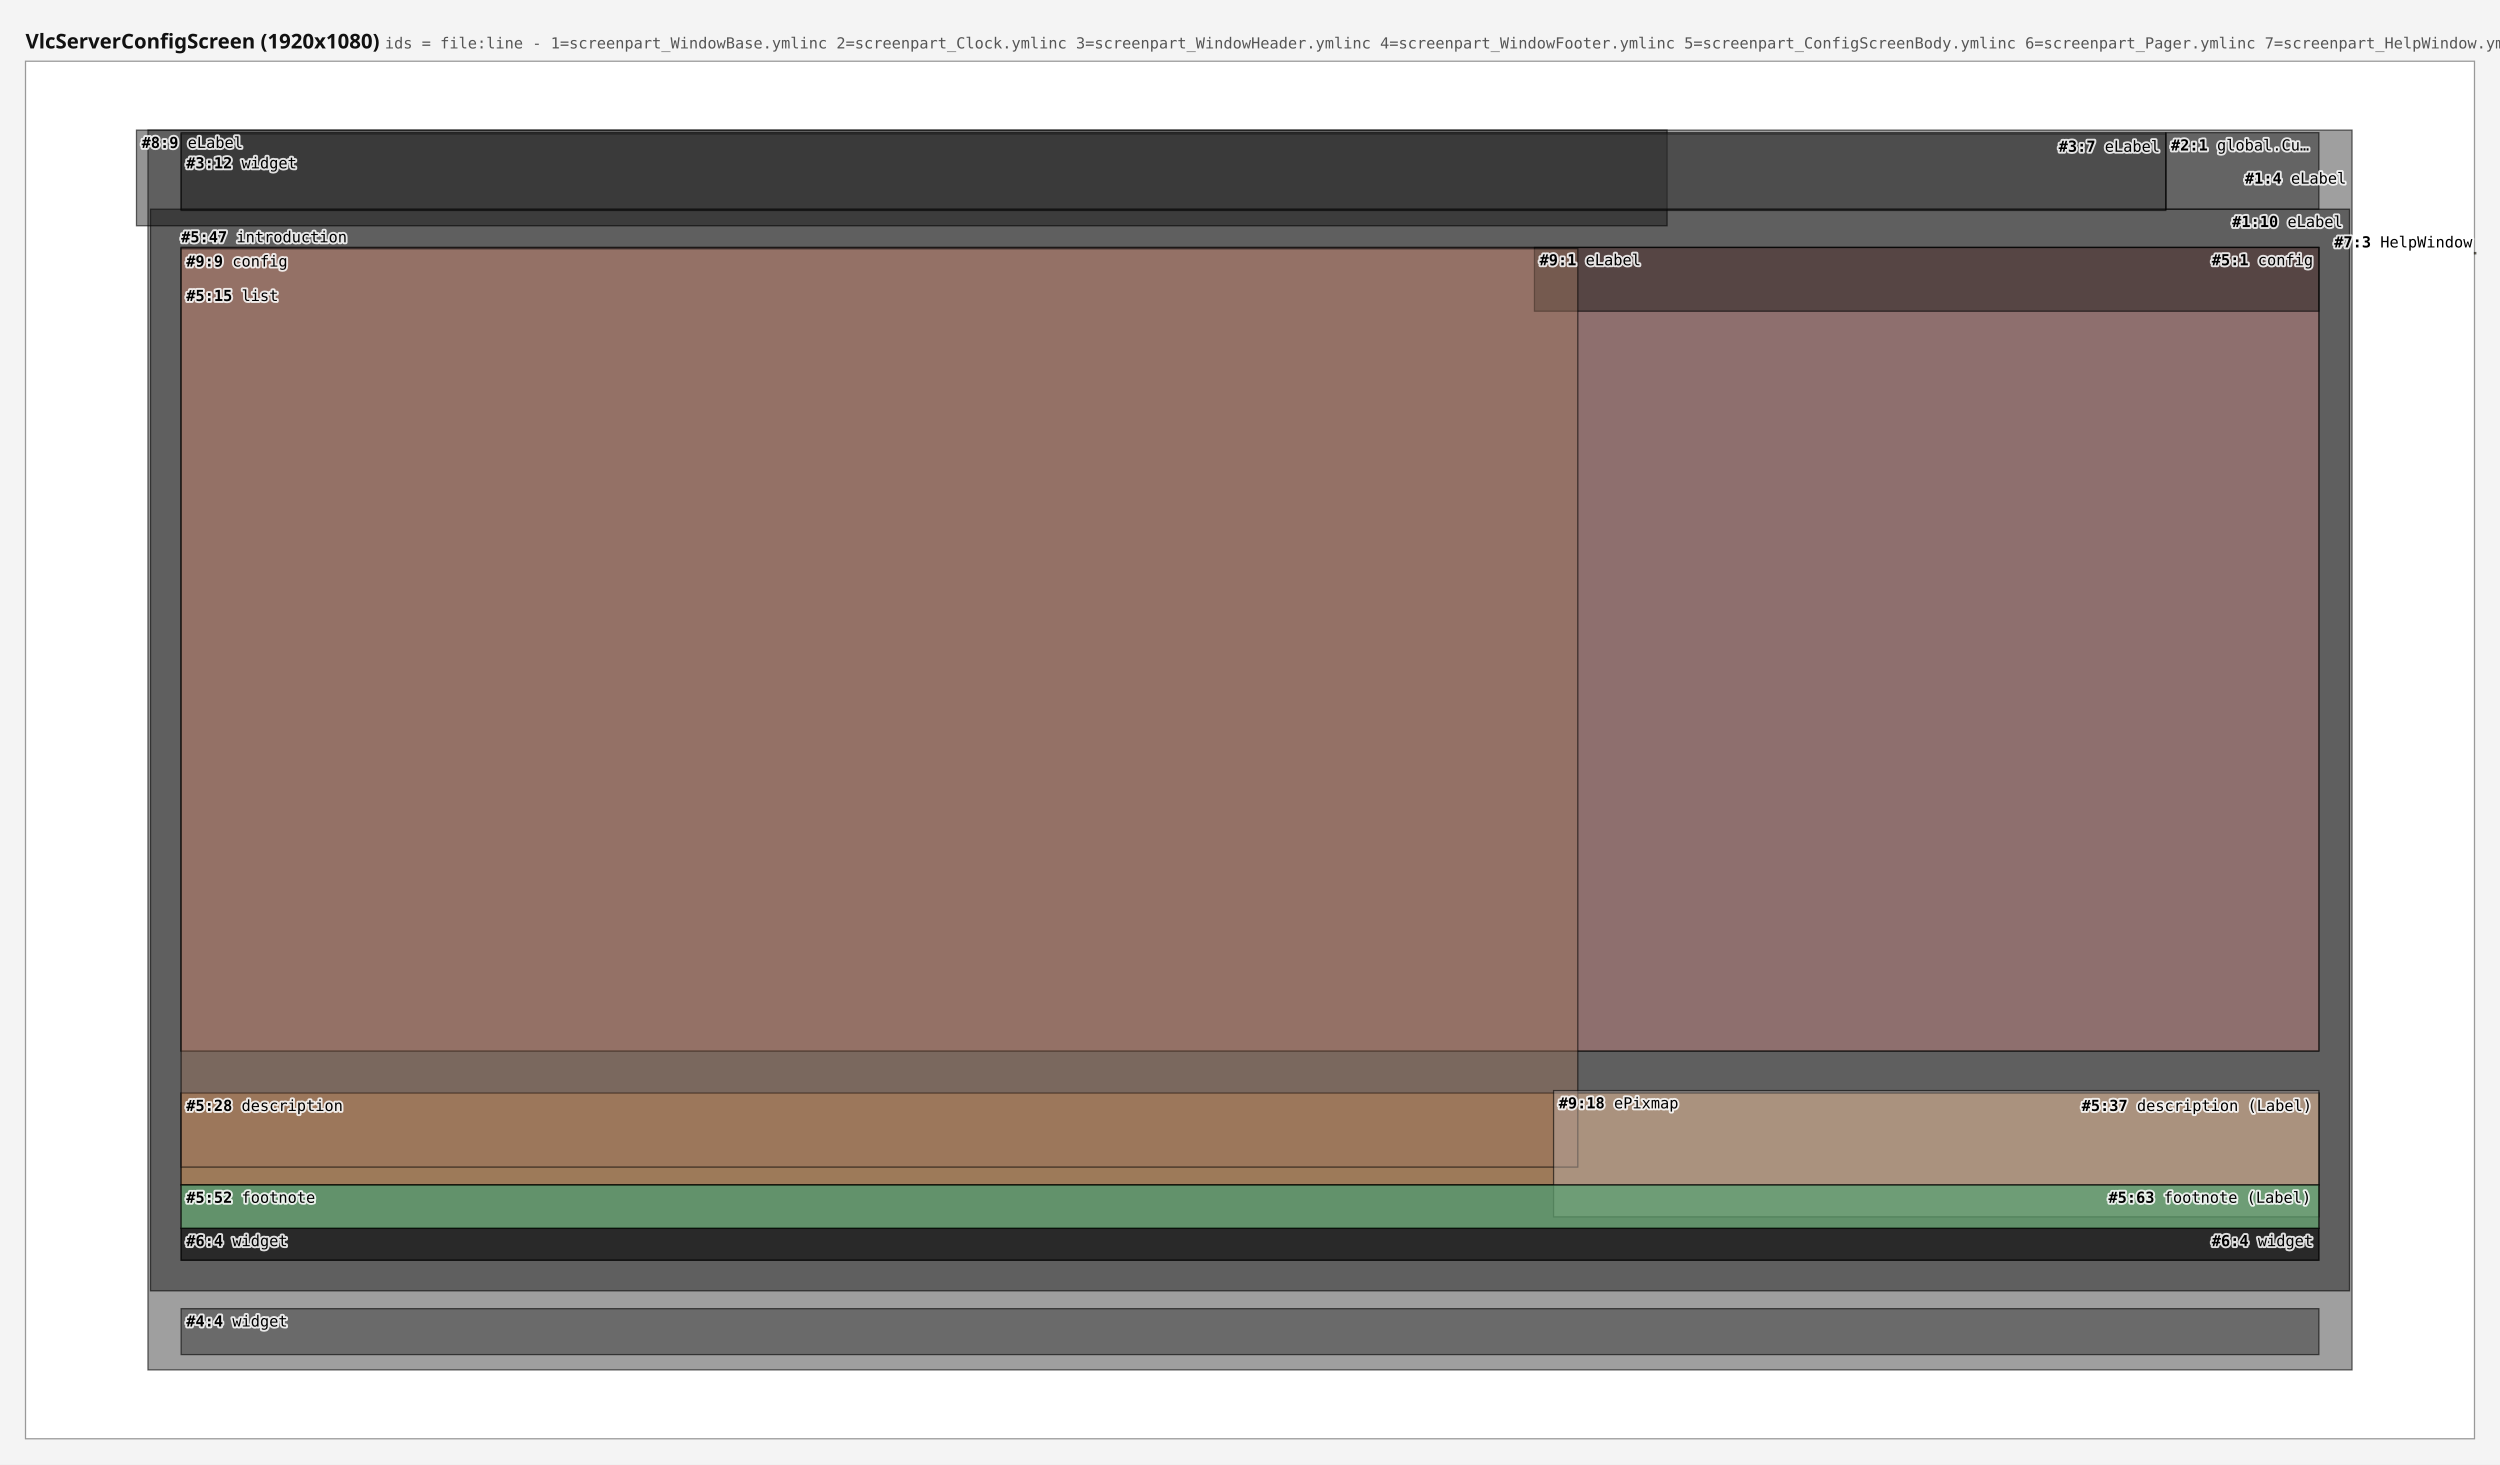
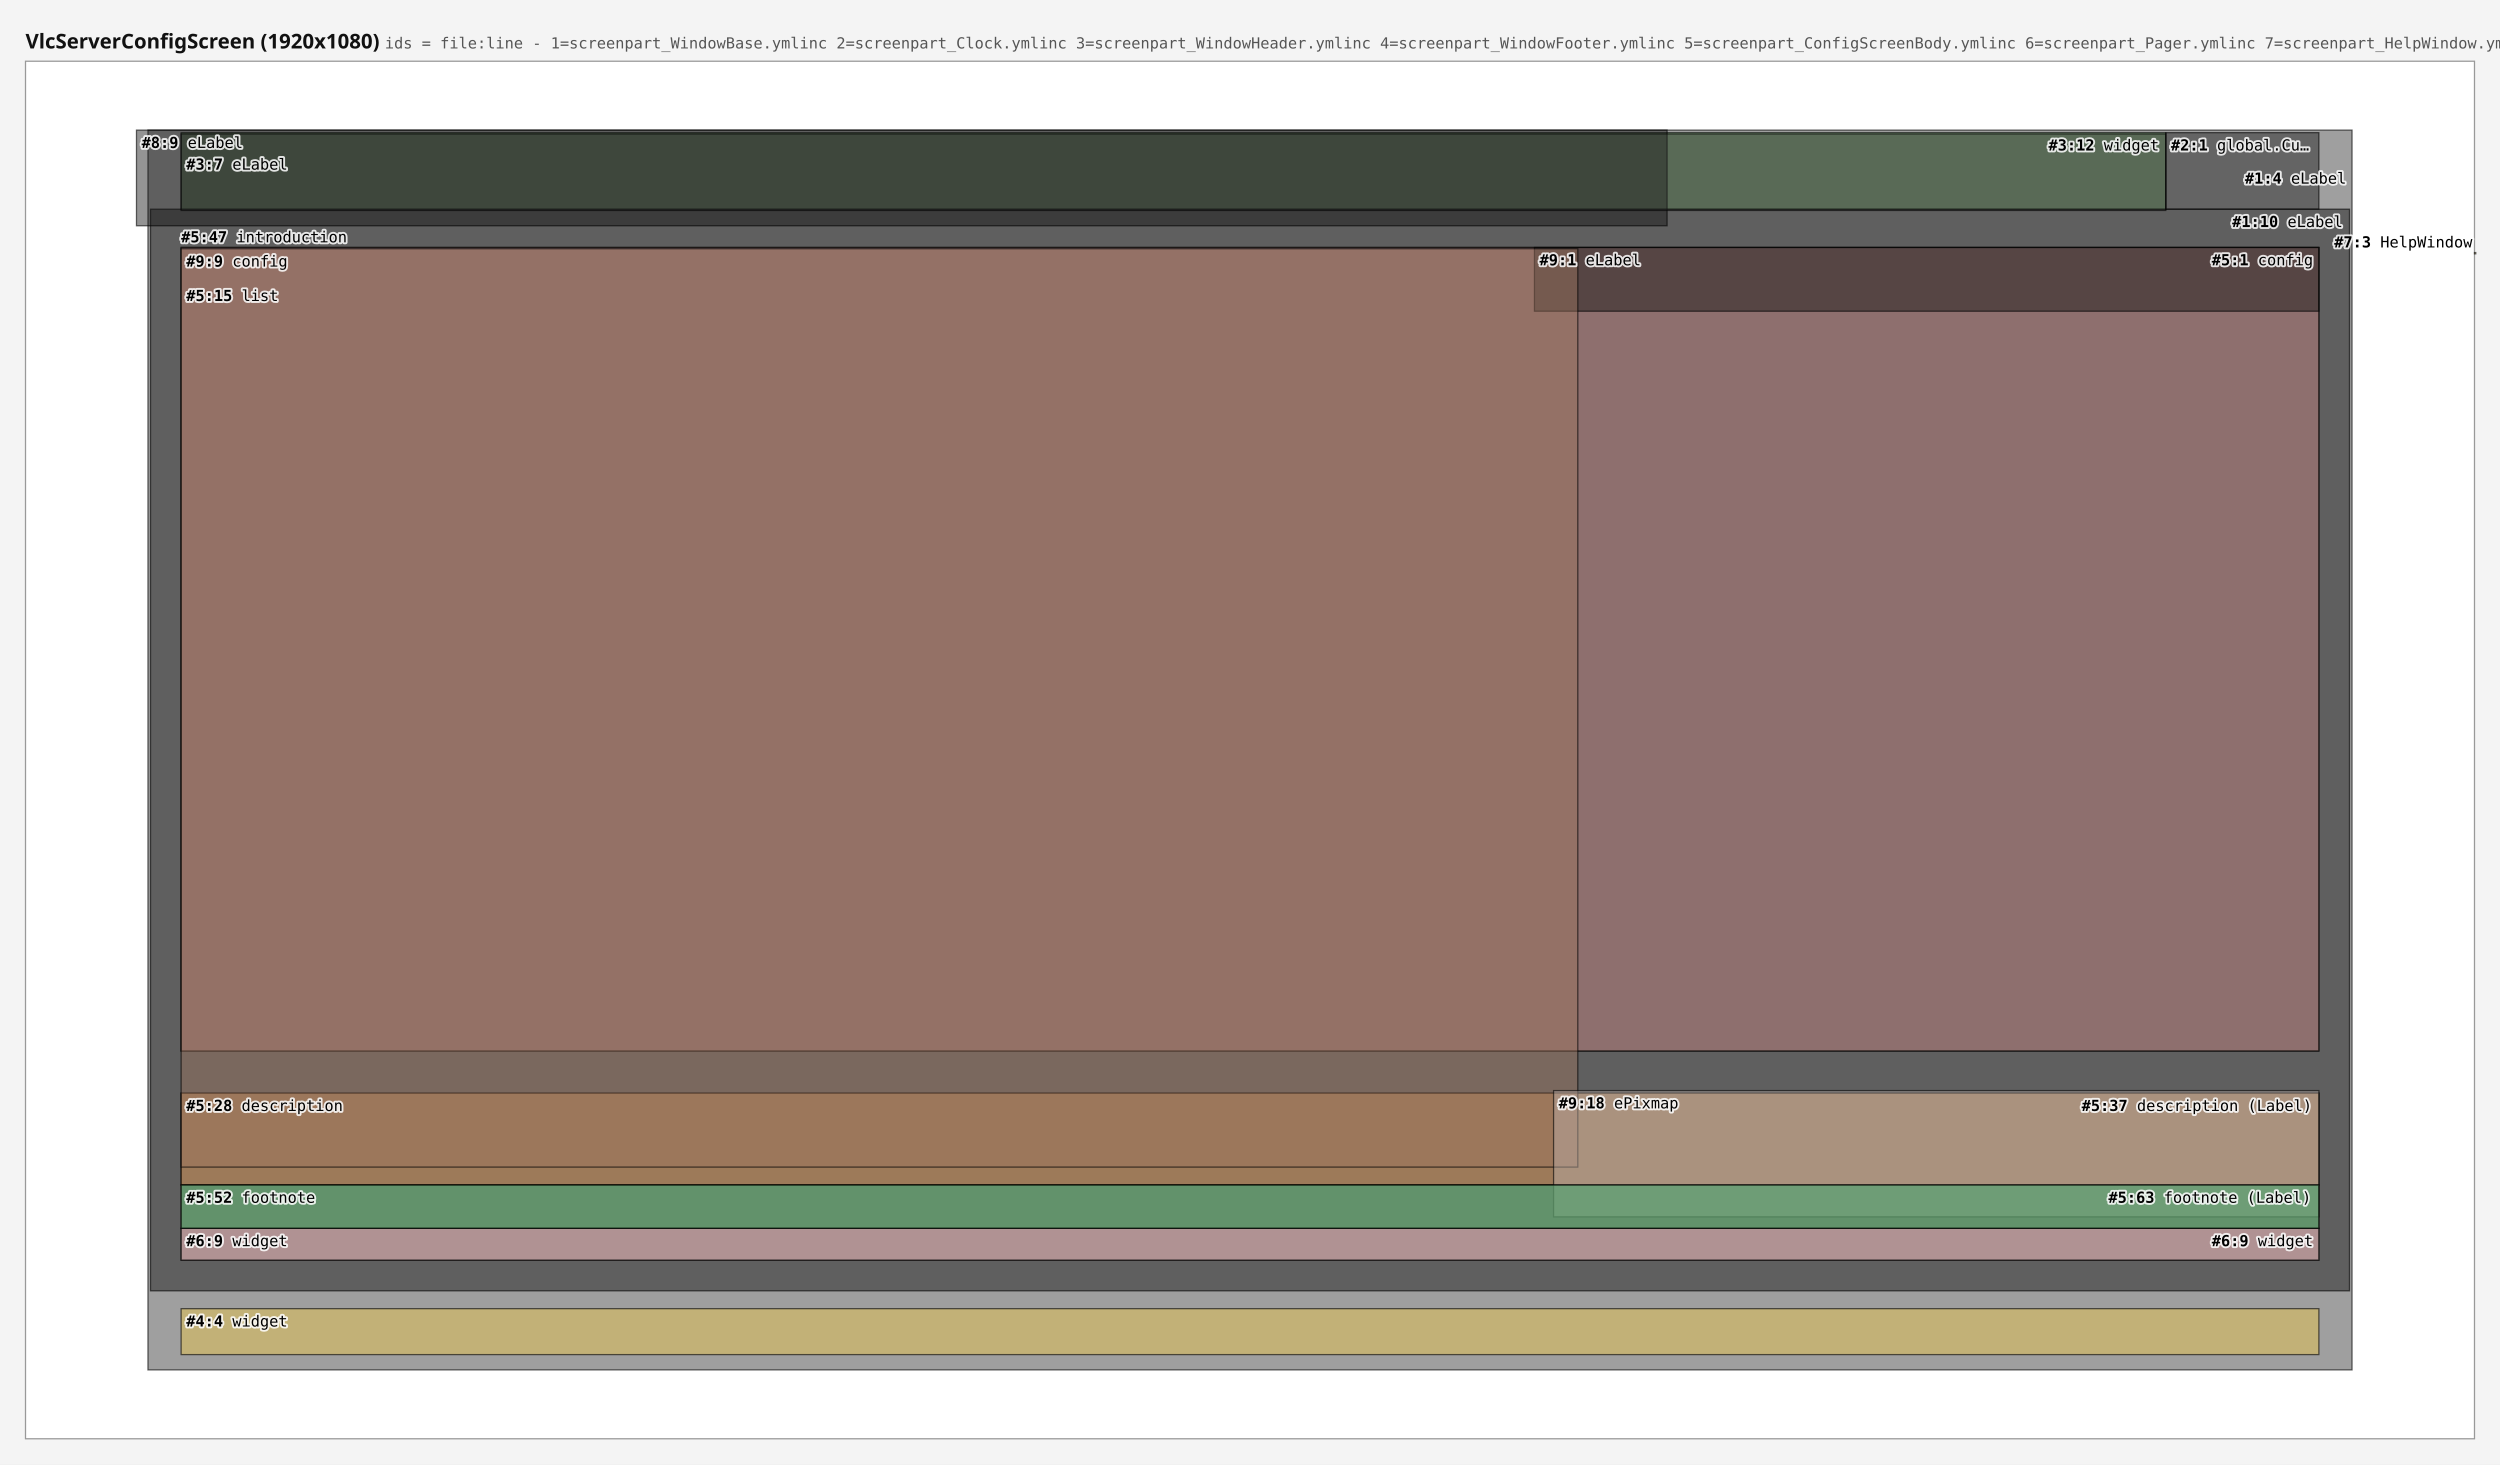
<svg xmlns="http://www.w3.org/2000/svg" width="1960" height="1148" viewBox="0 0 1960 1148">
  <rect x="0" y="0" width="1960" height="1148" fill="#f4f4f4" />
  <text x="20" y="38" font-family="sans-serif" font-size="16" font-weight="bold" fill="#111111">VlcServerConfigScreen (1920x1080) <tspan font-family="monospace" font-size="12" font-weight="normal" fill="#555555">ids = file:line - 1=screenpart_WindowBase.ymlinc  2=screenpart_Clock.ymlinc  3=screenpart_WindowHeader.ymlinc  4=screenpart_WindowFooter.ymlinc  5=screenpart_ConfigScreenBody.ymlinc  6=screenpart_Pager.ymlinc  7=screenpart_HelpWindow.ymlinc  8=screen_VlcServerConfigScreen.ymlinc  9=screenpart_VlcServerConfigScreenBody.ymlinc</tspan>
  </text>
  <g data-screen="0" transform="translate(20,48)">
    <rect x="0" y="0" width="1920" height="1080" fill="#ffffff" stroke="#999999" stroke-width="1" />
    <rect data-ref="0:0" data-src="screenpart_WindowBase.ymlinc:4" x="96" y="54" width="1728" height="972" fill="#2c2c2c" fill-opacity="0.45" stroke="#000000" stroke-opacity="0.6" stroke-width="1" />
    <rect data-ref="0:1" data-src="screenpart_WindowBase.ymlinc:10" x="98" y="116" width="1724" height="848" fill="#121212" fill-opacity="0.45" stroke="#000000" stroke-opacity="0.6" stroke-width="1" />
+     <rect data-ref="0:4" data-src="screenpart_WindowHeader.ymlinc:12" x="122" y="56" width="1556" height="60" fill="#59a14f" fill-opacity="0.45" stroke="#000000" stroke-opacity="0.6" stroke-width="1" />
    <rect data-ref="0:6" data-src="screenpart_ConfigScreenBody.ymlinc:1" x="122" y="146" width="1676" height="630" fill="#b07aa1" fill-opacity="0.45" stroke="#000000" stroke-opacity="0.6" stroke-width="1" />
-     <rect data-ref="0:7" data-src="screenpart_Pager.ymlinc:4" x="122" y="915" width="1676" height="25" fill="#121212" fill-opacity="0.45" stroke="#000000" stroke-opacity="0.6" stroke-width="1" />
+     <rect data-ref="0:7" data-src="screenpart_Pager.ymlinc:9" x="122" y="915" width="1676" height="25" fill="#ff9da7" fill-opacity="0.45" stroke="#000000" stroke-opacity="0.6" stroke-width="1" />
    <rect data-ref="0:8" data-src="screenpart_ConfigScreenBody.ymlinc:15" x="122" y="146" width="1676" height="630" fill="#9c755f" fill-opacity="0.45" stroke="#000000" stroke-opacity="0.6" stroke-width="1" />
-     <rect data-ref="0:9" data-src="screenpart_Pager.ymlinc:4" x="122" y="915" width="1676" height="25" fill="#121212" fill-opacity="0.45" stroke="#000000" stroke-opacity="0.6" stroke-width="1" />
+     <rect data-ref="0:9" data-src="screenpart_Pager.ymlinc:9" x="122" y="915" width="1676" height="25" fill="#bab0ac" fill-opacity="0.45" stroke="#000000" stroke-opacity="0.6" stroke-width="1" />
    <rect data-ref="0:10" data-src="screenpart_ConfigScreenBody.ymlinc:28" x="122" y="809" width="1676" height="72" fill="#4e79a7" fill-opacity="0.45" stroke="#000000" stroke-opacity="0.6" stroke-width="1" />
    <rect data-ref="0:11" data-src="screenpart_ConfigScreenBody.ymlinc:37" x="122" y="809" width="1676" height="72" fill="#f28e2b" fill-opacity="0.45" stroke="#000000" stroke-opacity="0.6" stroke-width="1" />
    <rect data-ref="0:12" data-src="screenpart_ConfigScreenBody.ymlinc:47" x="122" y="146" width="0" height="0" fill="#e15759" fill-opacity="0.45" stroke="#000000" stroke-opacity="0.6" stroke-width="1" />
    <rect data-ref="0:16" data-src="screen_VlcServerConfigScreen.ymlinc:9" x="87" y="54" width="1200" height="75" fill="#121212" fill-opacity="0.45" stroke="#000000" stroke-opacity="0.6" stroke-width="1" />
    <rect data-ref="0:17" data-src="screenpart_VlcServerConfigScreenBody.ymlinc:1" x="1183" y="146" width="615" height="50" fill="#121212" fill-opacity="0.45" stroke="#000000" stroke-opacity="0.6" stroke-width="1" />
    <rect data-ref="0:18" data-src="screenpart_VlcServerConfigScreenBody.ymlinc:9" x="122" y="147" width="1095" height="720" fill="#9c755f" fill-opacity="0.45" stroke="#000000" stroke-opacity="0.6" stroke-width="1" />
    <rect data-ref="0:15" data-src="screenpart_HelpWindow.ymlinc:3" x="1920" y="150" width="1" height="1" fill="#edc948" fill-opacity="0.45" stroke="#000000" stroke-opacity="0.6" stroke-width="1" />
    <rect data-ref="0:19" data-src="screenpart_VlcServerConfigScreenBody.ymlinc:18" x="1198" y="807" width="600" height="99" fill="#bab0ac" fill-opacity="0.45" stroke="#000000" stroke-opacity="0.6" stroke-width="1" />
    <rect data-ref="0:13" data-src="screenpart_ConfigScreenBody.ymlinc:52" x="122" y="881" width="1676" height="34" fill="#76b7b2" fill-opacity="0.45" stroke="#000000" stroke-opacity="0.6" stroke-width="1" />
-     <rect data-ref="0:5" data-src="screenpart_WindowFooter.ymlinc:4" x="122" y="978" width="1676" height="36" fill="#2c2c2c" fill-opacity="0.45" stroke="#000000" stroke-opacity="0.6" stroke-width="1" />
+     <rect data-ref="0:5" data-src="screenpart_WindowFooter.ymlinc:4" x="122" y="978" width="1676" height="36" fill="#edc948" fill-opacity="0.45" stroke="#000000" stroke-opacity="0.6" stroke-width="1" />
    <rect data-ref="0:3" data-src="screenpart_WindowHeader.ymlinc:7" x="122" y="57" width="1556" height="60" fill="#2c2c2c" fill-opacity="0.45" stroke="#000000" stroke-opacity="0.6" stroke-width="1" />
    <rect data-ref="0:2" data-src="screenpart_Clock.ymlinc:1" x="1678" y="56" width="120" height="60" fill="#1d1d1d" fill-opacity="0.45" stroke="#000000" stroke-opacity="0.6" stroke-width="1" />
-     <rect data-ref="0:4" data-src="screenpart_WindowHeader.ymlinc:12" x="122" y="56" width="1556" height="60" fill="#2c2c2c" fill-opacity="0.45" stroke="#000000" stroke-opacity="0.6" stroke-width="1" />
    <rect data-ref="0:14" data-src="screenpart_ConfigScreenBody.ymlinc:63" x="122" y="881" width="1676" height="34" fill="#59a14f" fill-opacity="0.45" stroke="#000000" stroke-opacity="0.6" stroke-width="1" />
    <g pointer-events="none" font-family="monospace" font-size="12" fill="#000000" stroke="#ffffff" stroke-width="3" stroke-opacity="0.85" stroke-linejoin="round" paint-order="stroke">
      <text x="1740" y="96">
        <tspan font-weight="bold">#1:4</tspan> eLabel</text>
      <text x="1730" y="130">
        <tspan font-weight="bold">#1:10</tspan> eLabel</text>
+       <text x="1586" y="70">
+         <tspan font-weight="bold">#3:12</tspan> widget</text>
      <text x="1714" y="160">
        <tspan font-weight="bold">#5:1</tspan> config</text>
      <text x="126" y="929">
-         <tspan font-weight="bold">#6:4</tspan> widget</text>
+         <tspan font-weight="bold">#6:9</tspan> widget</text>
      <text x="126" y="188">
        <tspan font-weight="bold">#5:15</tspan> list</text>
      <text x="1714" y="929">
-         <tspan font-weight="bold">#6:4</tspan> widget</text>
+         <tspan font-weight="bold">#6:9</tspan> widget</text>
      <text x="126" y="823">
        <tspan font-weight="bold">#5:28</tspan> description</text>
      <text x="1612" y="823">
        <tspan font-weight="bold">#5:37</tspan> description (Label)</text>
      <text x="122" y="142">
        <tspan font-weight="bold">#5:47</tspan> introduction</text>
      <text x="91" y="68">
        <tspan font-weight="bold">#8:9</tspan> eLabel</text>
      <text x="1187" y="160">
        <tspan font-weight="bold">#9:1</tspan> eLabel</text>
      <text x="126" y="161">
        <tspan font-weight="bold">#9:9</tspan> config</text>
      <text x="1810" y="146">
        <tspan font-weight="bold">#7:3</tspan> HelpWindow</text>
      <text x="1202" y="821">
        <tspan font-weight="bold">#9:18</tspan> ePixmap</text>
      <text x="126" y="895">
        <tspan font-weight="bold">#5:52</tspan> footnote</text>
      <text x="126" y="992">
        <tspan font-weight="bold">#4:4</tspan> widget</text>
-       <text x="1594" y="71">
+       <text x="126" y="85">
        <tspan font-weight="bold">#3:7</tspan> eLabel</text>
      <text x="1682" y="70">
        <tspan font-weight="bold">#2:1</tspan> global.Cu…</text>
-       <text x="126" y="84">
-         <tspan font-weight="bold">#3:12</tspan> widget</text>
      <text x="1633" y="895">
        <tspan font-weight="bold">#5:63</tspan> footnote (Label)</text>
    </g>
  </g>
</svg>
